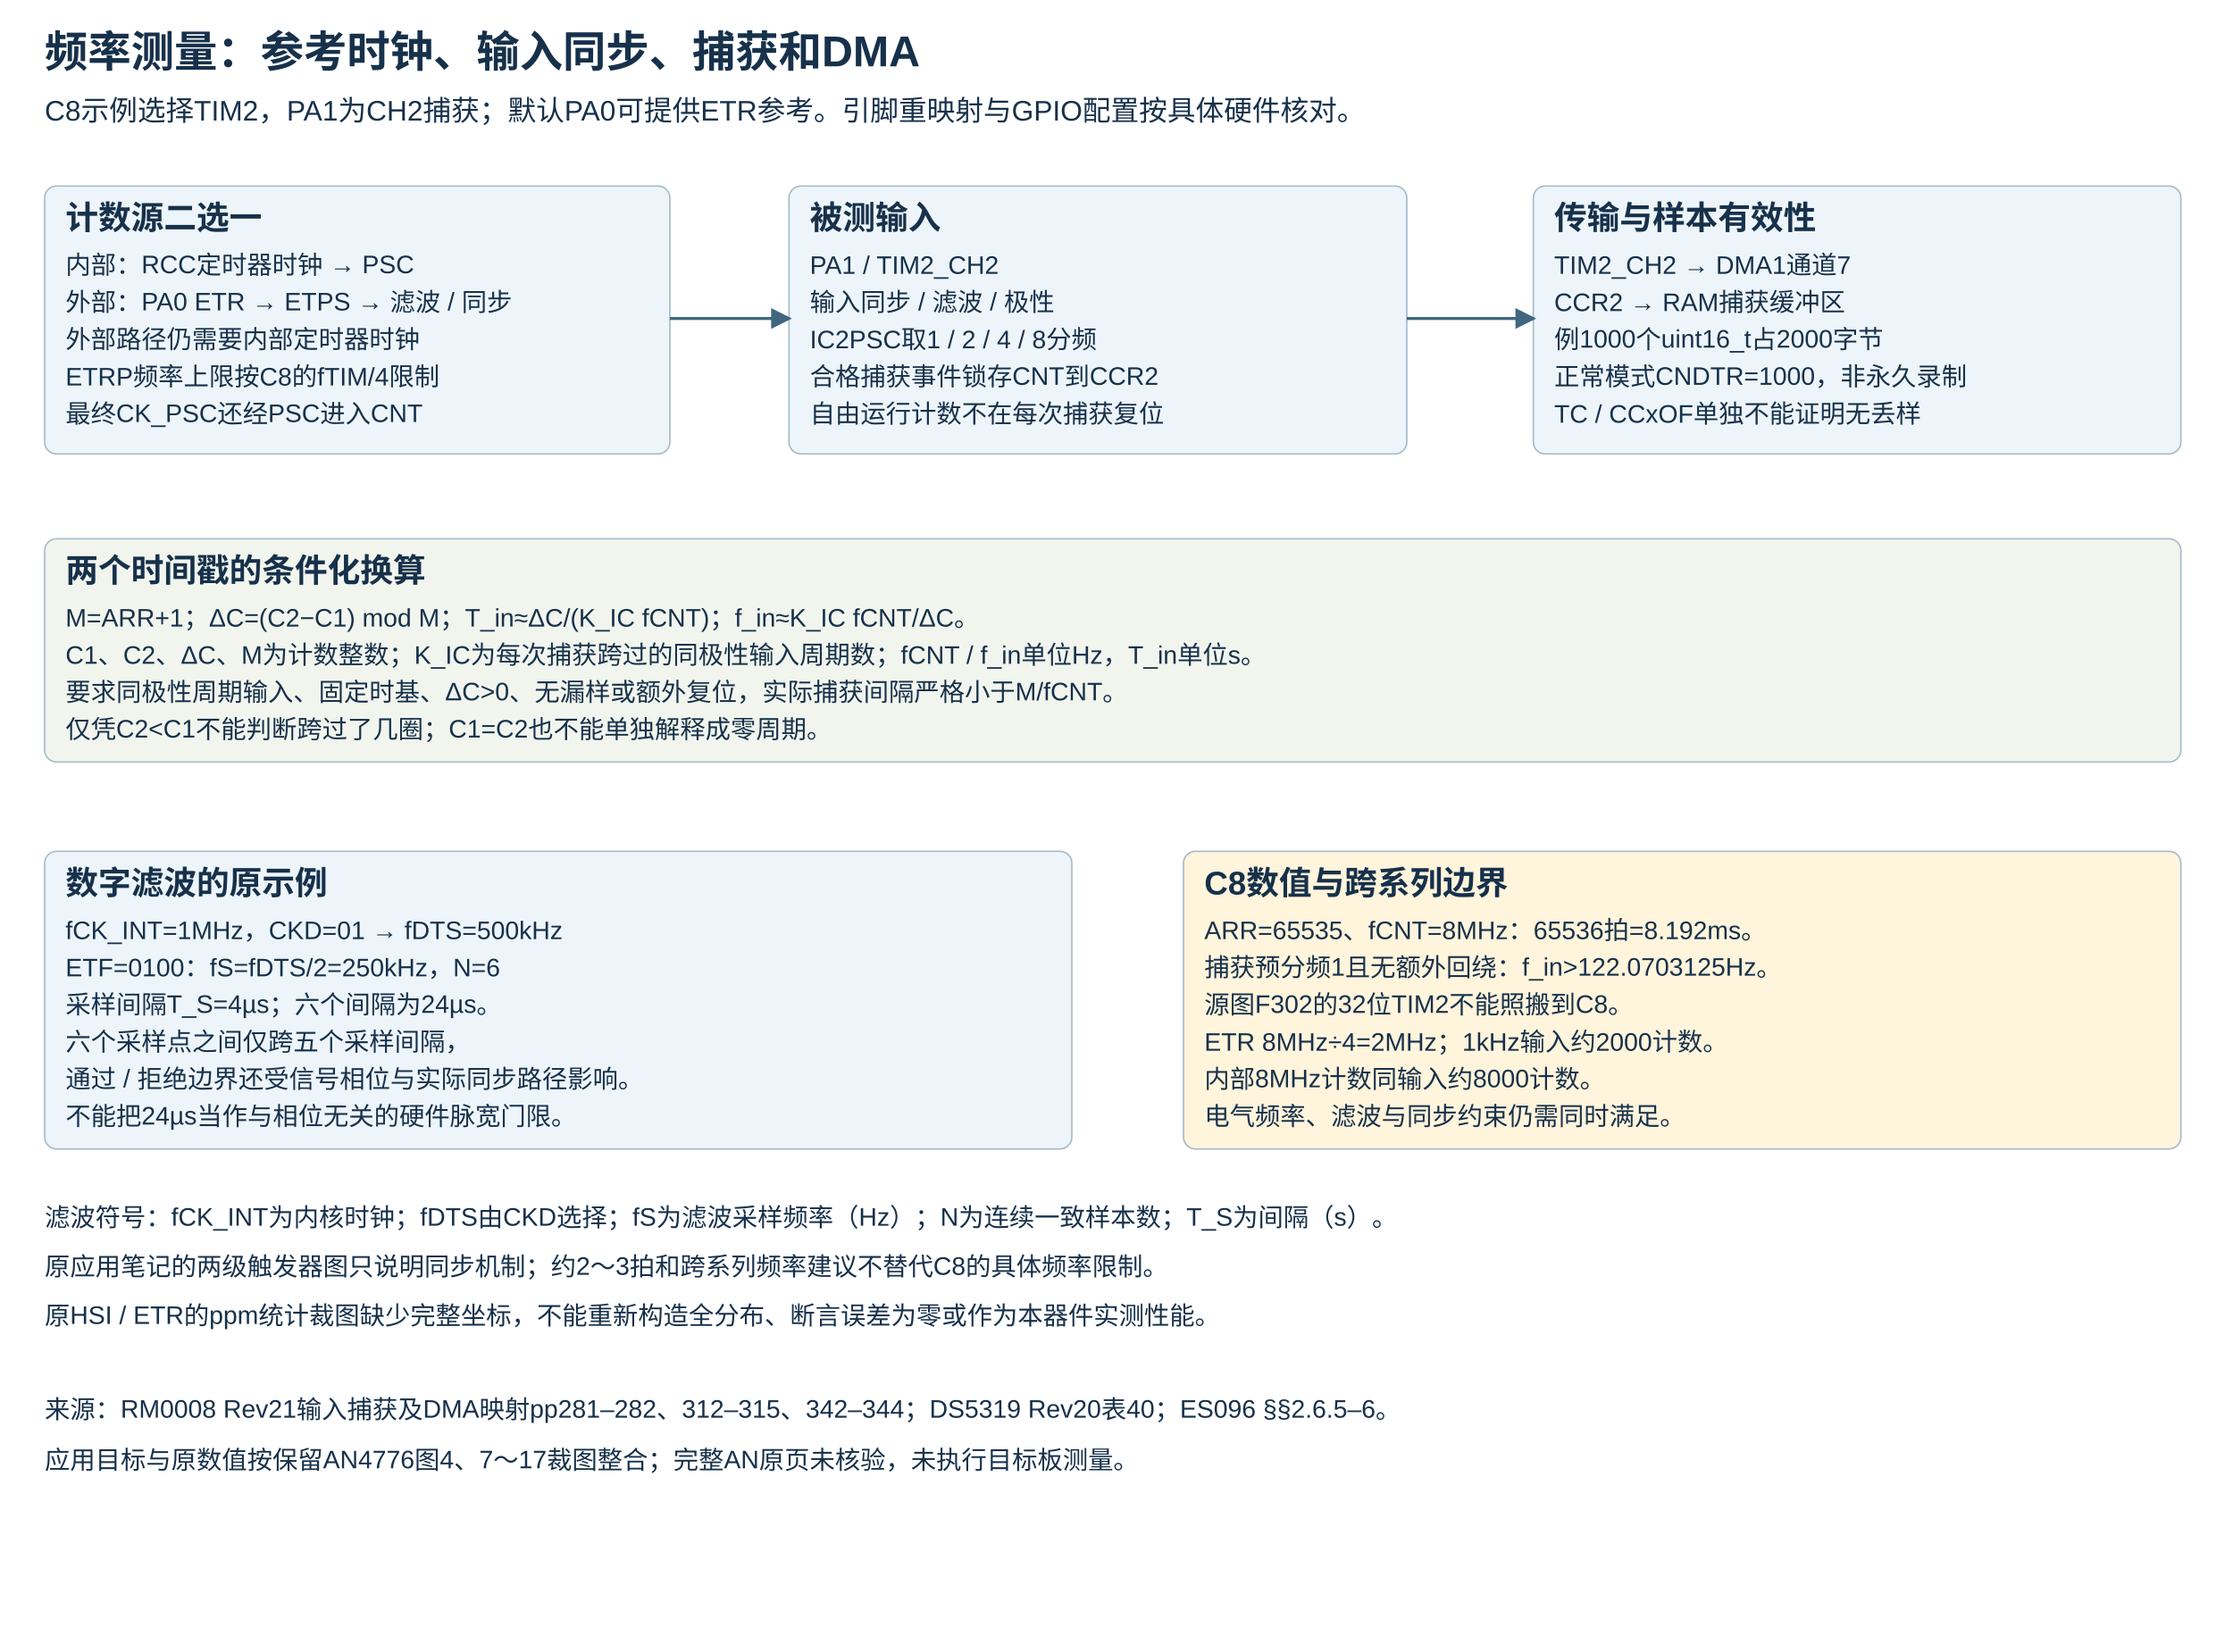
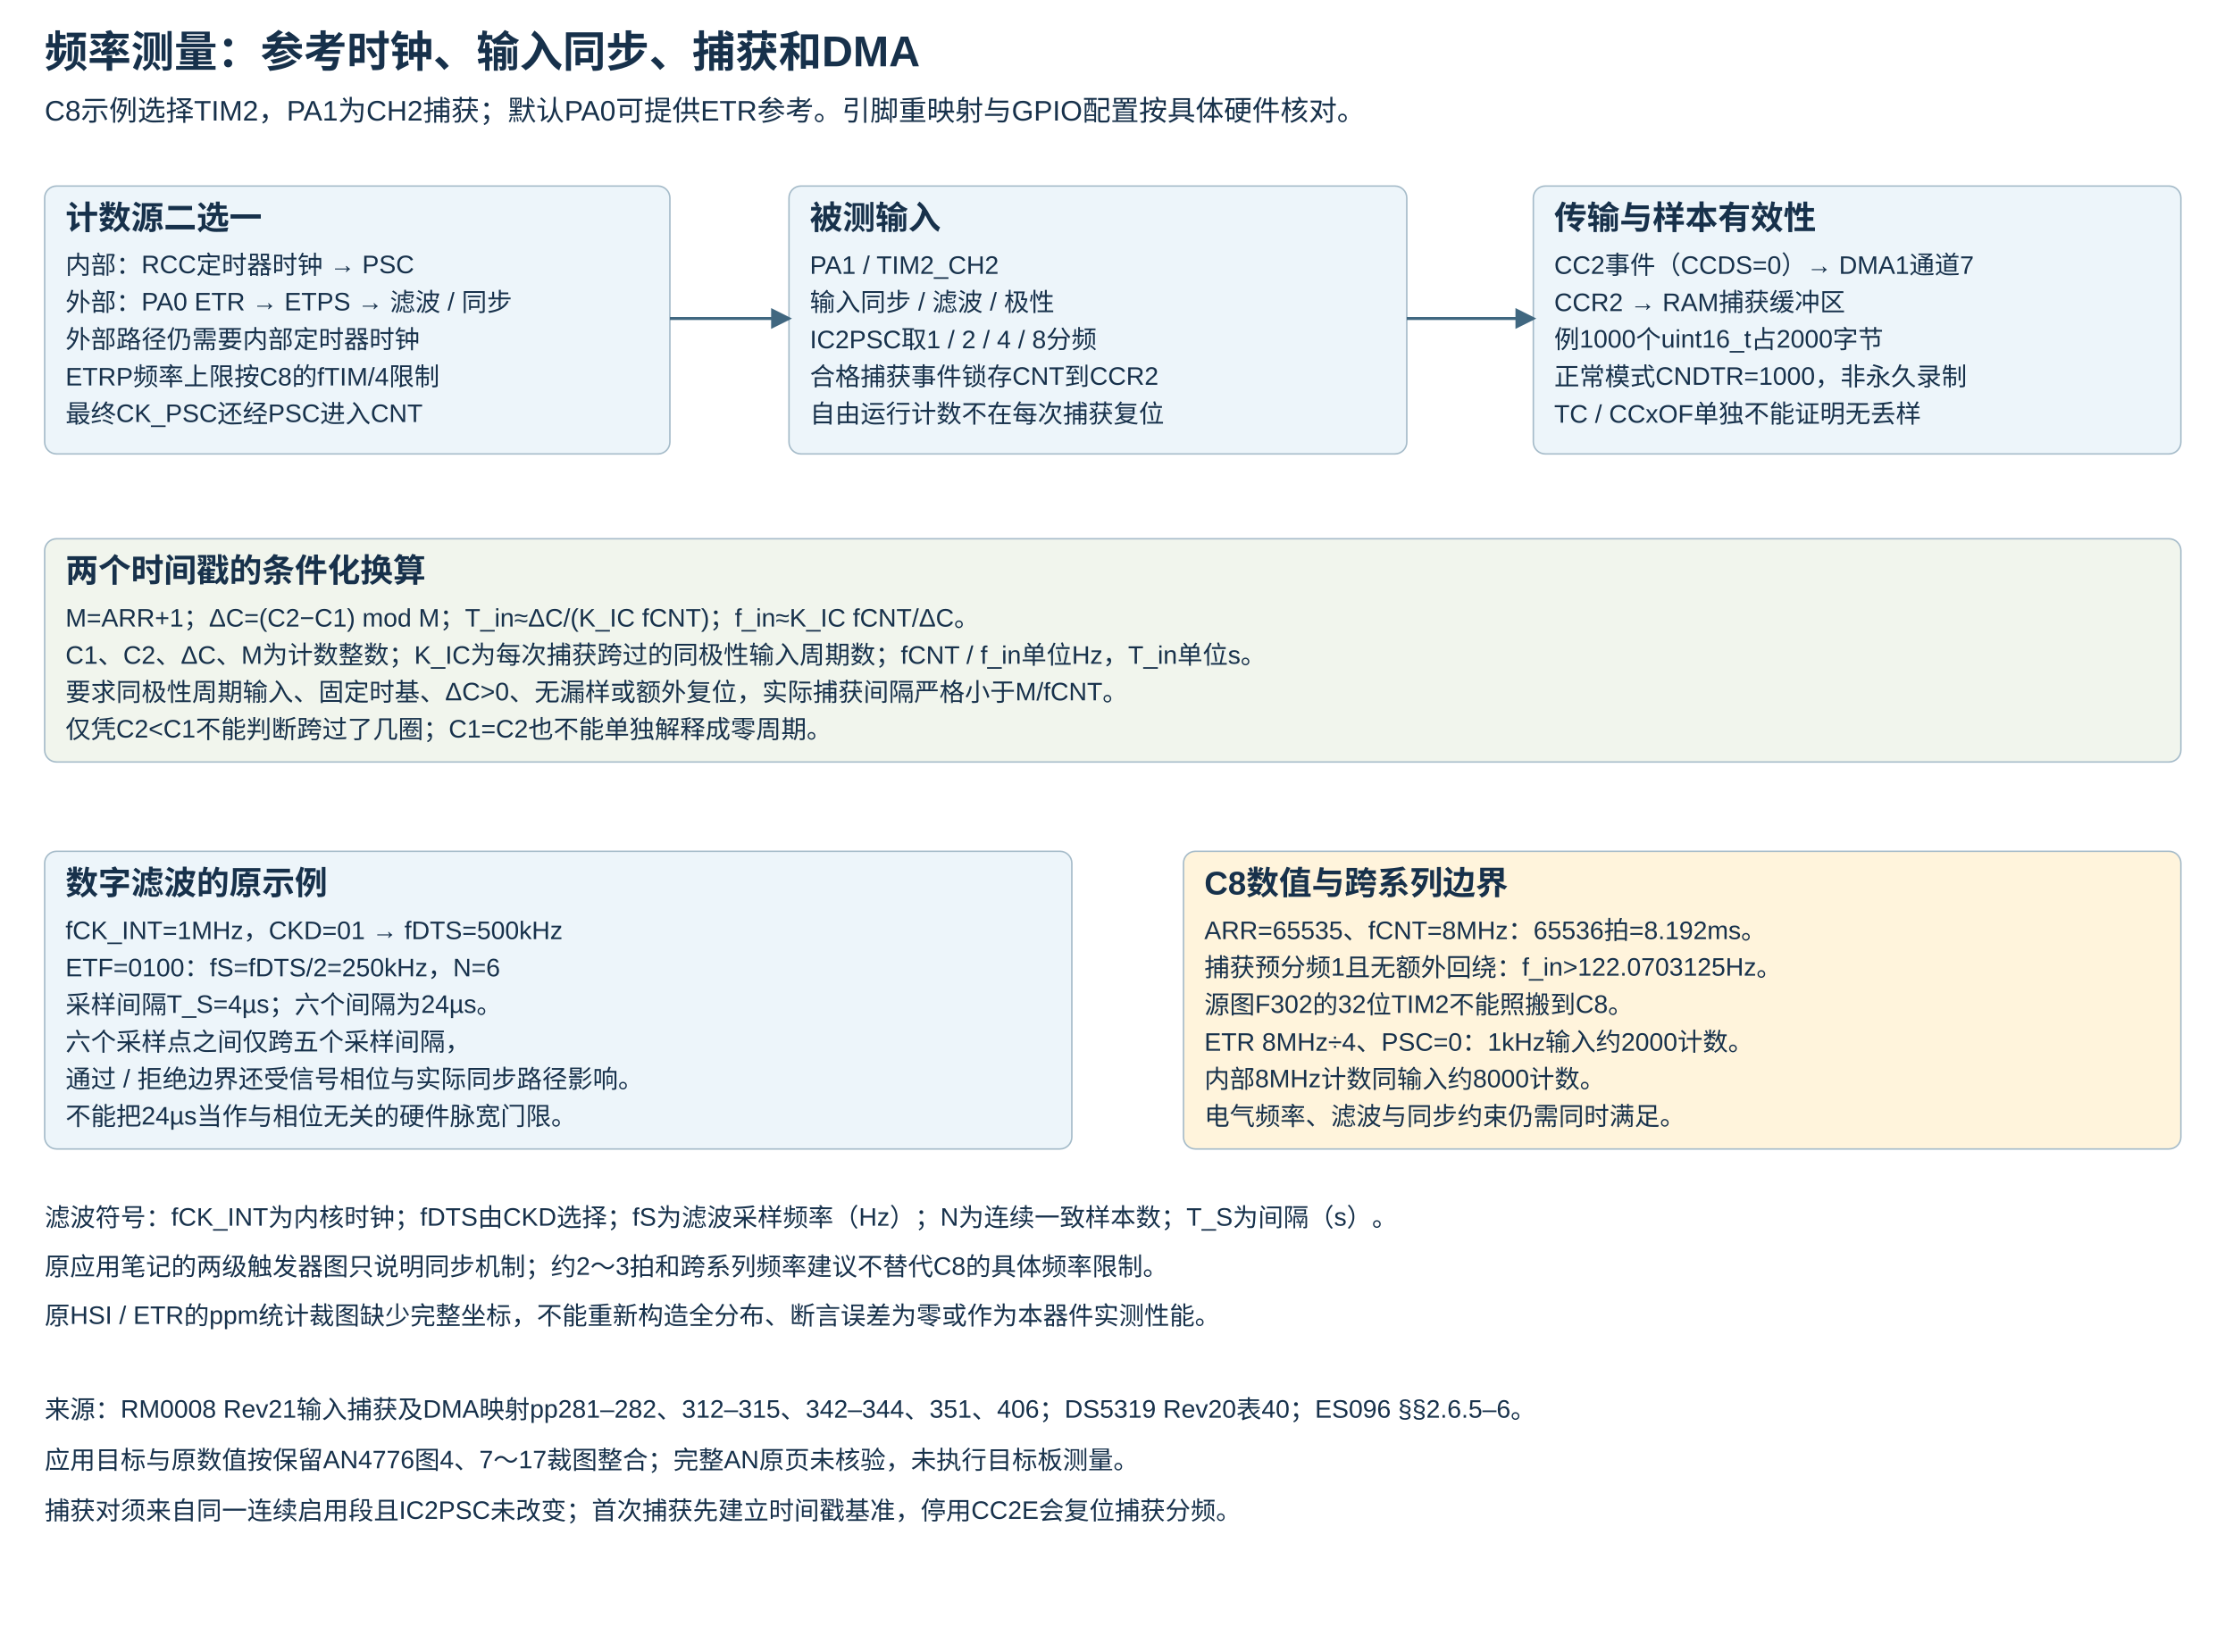
<svg xmlns="http://www.w3.org/2000/svg" width="1500" height="1110" viewBox="0 0 1500 1110" role="img">
  <rect width="1500" height="1110" fill="white" />
  <style>text{font-family:Arial,"Noto Sans CJK SC",sans-serif;fill:#17314b}.title{font-size:29px;font-weight:bold}.body{font-size:19px}.small{font-size:17px}.bold{font-size:22px;font-weight:bold}</style>
  <defs>
    <marker id="a" markerWidth="7" markerHeight="7" refX="6" refY="3.5" orient="auto">
      <path d="M0 0 L7 3.5 L0 7" fill="#406780" />
    </marker>
  </defs>
  <text x="30" y="45" class="title">频率测量：参考时钟、输入同步、捕获和DMA</text>
  <text x="30" y="81" class="body">C8示例选择TIM2，PA1为CH2捕获；默认PA0可提供ETR参考。引脚重映射与GPIO配置按具体硬件核对。</text>
  <rect x="30" y="125" width="420" height="180" rx="8" fill="#edf5fa" stroke="#a5bbc9" />
  <text x="44" y="154" class="bold">计数源二选一</text>
  <text x="44" y="184" class="small">内部：RCC定时器时钟 → PSC</text>
  <text x="44" y="209" class="small">外部：PA0 ETR → ETPS → 滤波 / 同步</text>
  <text x="44" y="234" class="small">外部路径仍需要内部定时器时钟</text>
  <text x="44" y="259" class="small">ETRP频率上限按C8的fTIM/4限制</text>
  <text x="44" y="284" class="small">最终CK_PSC还经PSC进入CNT</text>
  <rect x="530" y="125" width="415" height="180" rx="8" fill="#edf5fa" stroke="#a5bbc9" />
  <text x="544" y="154" class="bold">被测输入</text>
  <text x="544" y="184" class="small">PA1 / TIM2_CH2</text>
  <text x="544" y="209" class="small">输入同步 / 滤波 / 极性</text>
  <text x="544" y="234" class="small">IC2PSC取1 / 2 / 4 / 8分频</text>
  <text x="544" y="259" class="small">合格捕获事件锁存CNT到CCR2</text>
  <text x="544" y="284" class="small">自由运行计数不在每次捕获复位</text>
  <rect x="1030" y="125" width="435" height="180" rx="8" fill="#edf5fa" stroke="#a5bbc9" />
  <text x="1044" y="154" class="bold">传输与样本有效性</text>
-   <text x="1044" y="184" class="small">TIM2_CH2 → DMA1通道7</text>
+   <text x="1044" y="184" class="small">CC2事件（CCDS=0）→ DMA1通道7</text>
  <text x="1044" y="209" class="small">CCR2 → RAM捕获缓冲区</text>
  <text x="1044" y="234" class="small">例1000个uint16_t占2000字节</text>
  <text x="1044" y="259" class="small">正常模式CNDTR=1000，非永久录制</text>
  <text x="1044" y="284" class="small">TC / CCxOF单独不能证明无丢样</text>
  <path d="M450 214 H530" fill="none" stroke="#406780" stroke-width="2" marker-end="url(#a)" />
  <path d="M945 214 H1030" fill="none" stroke="#406780" stroke-width="2" marker-end="url(#a)" />
  <rect x="30" y="362" width="1435" height="150" rx="8" fill="#f1f5ed" stroke="#a5bbc9" />
  <text x="44" y="391" class="bold">两个时间戳的条件化换算</text>
  <text x="44" y="421" class="small">M=ARR+1；ΔC=(C2−C1) mod M；T_in≈ΔC/(K_IC fCNT)；f_in≈K_IC fCNT/ΔC。</text>
  <text x="44" y="446" class="small">C1、C2、ΔC、M为计数整数；K_IC为每次捕获跨过的同极性输入周期数；fCNT / f_in单位Hz，T_in单位s。</text>
  <text x="44" y="471" class="small">要求同极性周期输入、固定时基、ΔC&gt;0、无漏样或额外复位，实际捕获间隔严格小于M/fCNT。</text>
  <text x="44" y="496" class="small">仅凭C2&lt;C1不能判断跨过了几圈；C1=C2也不能单独解释成零周期。</text>
  <rect x="30" y="572" width="690" height="200" rx="8" fill="#edf5fa" stroke="#a5bbc9" />
  <text x="44" y="601" class="bold">数字滤波的原示例</text>
  <text x="44" y="631" class="small">fCK_INT=1MHz，CKD=01 → fDTS=500kHz</text>
  <text x="44" y="656" class="small">ETF=0100：fS=fDTS/2=250kHz，N=6</text>
  <text x="44" y="681" class="small">采样间隔T_S=4µs；六个间隔为24µs。</text>
  <text x="44" y="706" class="small">六个采样点之间仅跨五个采样间隔，</text>
  <text x="44" y="731" class="small">通过 / 拒绝边界还受信号相位与实际同步路径影响。</text>
  <text x="44" y="756" class="small">不能把24µs当作与相位无关的硬件脉宽门限。</text>
  <rect x="795" y="572" width="670" height="200" rx="8" fill="#fff4dc" stroke="#a5bbc9" />
  <text x="809" y="601" class="bold">C8数值与跨系列边界</text>
  <text x="809" y="631" class="small">ARR=65535、fCNT=8MHz：65536拍=8.192ms。</text>
  <text x="809" y="656" class="small">捕获预分频1且无额外回绕：f_in&gt;122.0703125Hz。</text>
  <text x="809" y="681" class="small">源图F302的32位TIM2不能照搬到C8。</text>
-   <text x="809" y="706" class="small">ETR 8MHz÷4=2MHz；1kHz输入约2000计数。</text>
+   <text x="809" y="706" class="small">ETR 8MHz÷4、PSC=0：1kHz输入约2000计数。</text>
  <text x="809" y="731" class="small">内部8MHz计数同输入约8000计数。</text>
  <text x="809" y="756" class="small">电气频率、滤波与同步约束仍需同时满足。</text>
  <text x="30" y="824" class="small">滤波符号：fCK_INT为内核时钟；fDTS由CKD选择；fS为滤波采样频率（Hz）；N为连续一致样本数；T_S为间隔（s）。</text>
  <text x="30" y="857" class="small">原应用笔记的两级触发器图只说明同步机制；约2～3拍和跨系列频率建议不替代C8的具体频率限制。</text>
  <text x="30" y="890" class="small">原HSI / ETR的ppm统计裁图缺少完整坐标，不能重新构造全分布、断言误差为零或作为本器件实测性能。</text>
-   <text x="30" y="953" class="small">来源：RM0008 Rev21输入捕获及DMA映射pp281–282、312–315、342–344；DS5319 Rev20表40；ES096 §§2.6.5–6。</text>
+   <text x="30" y="953" class="small">来源：RM0008 Rev21输入捕获及DMA映射pp281–282、312–315、342–344、351、406；DS5319 Rev20表40；ES096 §§2.6.5–6。</text>
  <text x="30" y="987" class="small">应用目标与原数值按保留AN4776图4、7～17裁图整合；完整AN原页未核验，未执行目标板测量。</text>
+   <text x="30" y="1021" class="small">捕获对须来自同一连续启用段且IC2PSC未改变；首次捕获先建立时间戳基准，停用CC2E会复位捕获分频。</text>
</svg>
